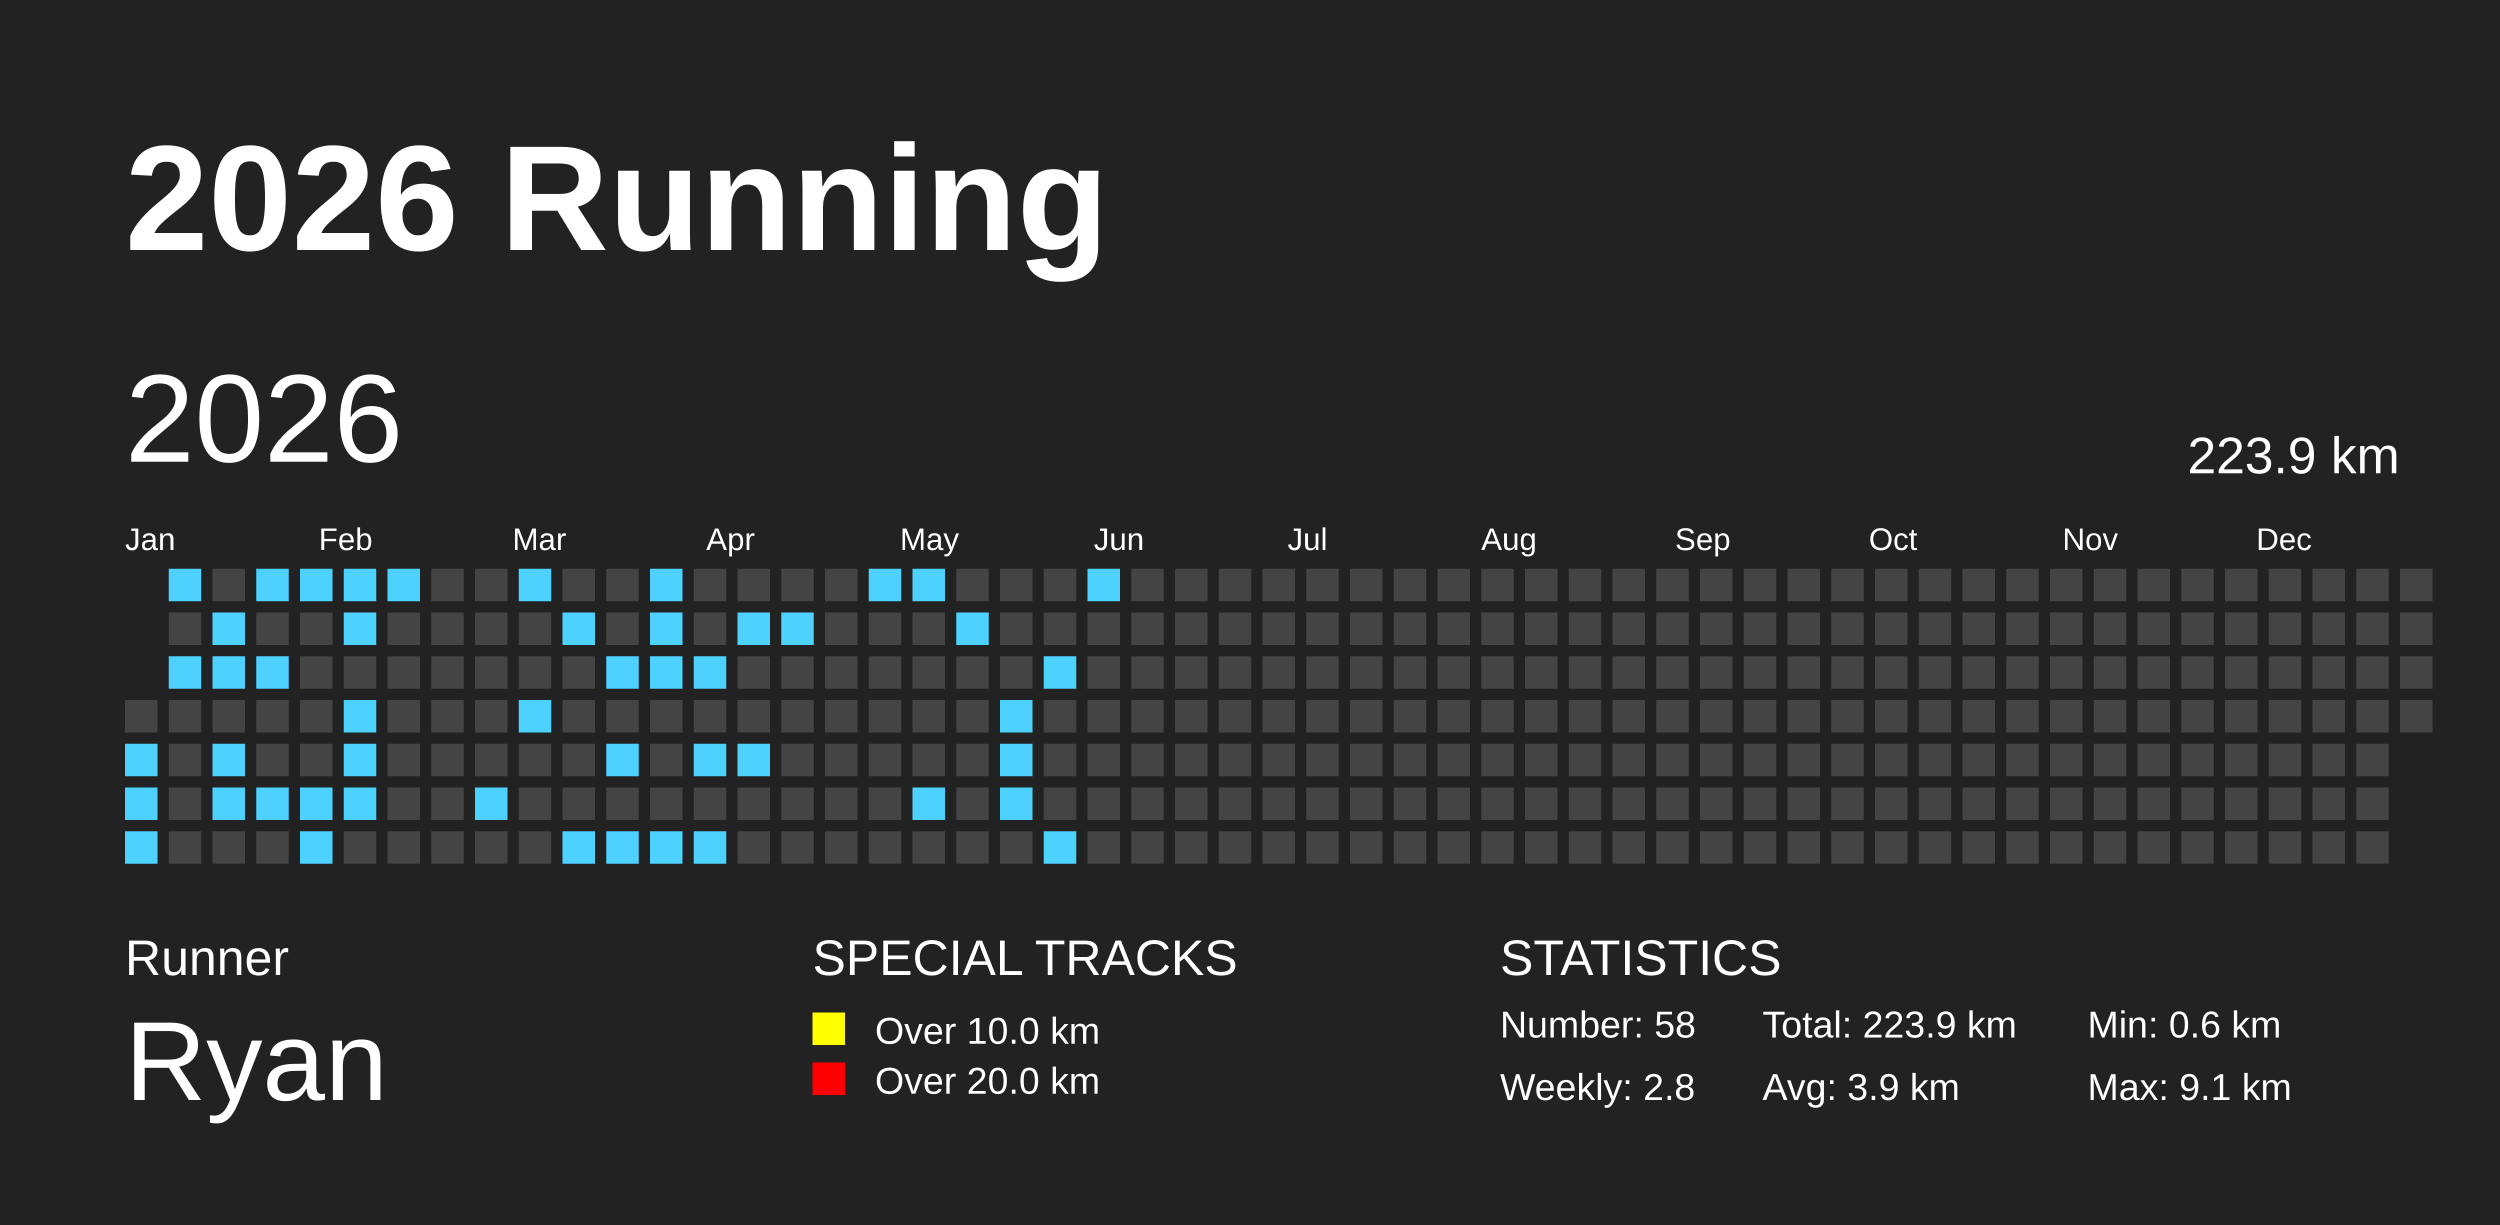
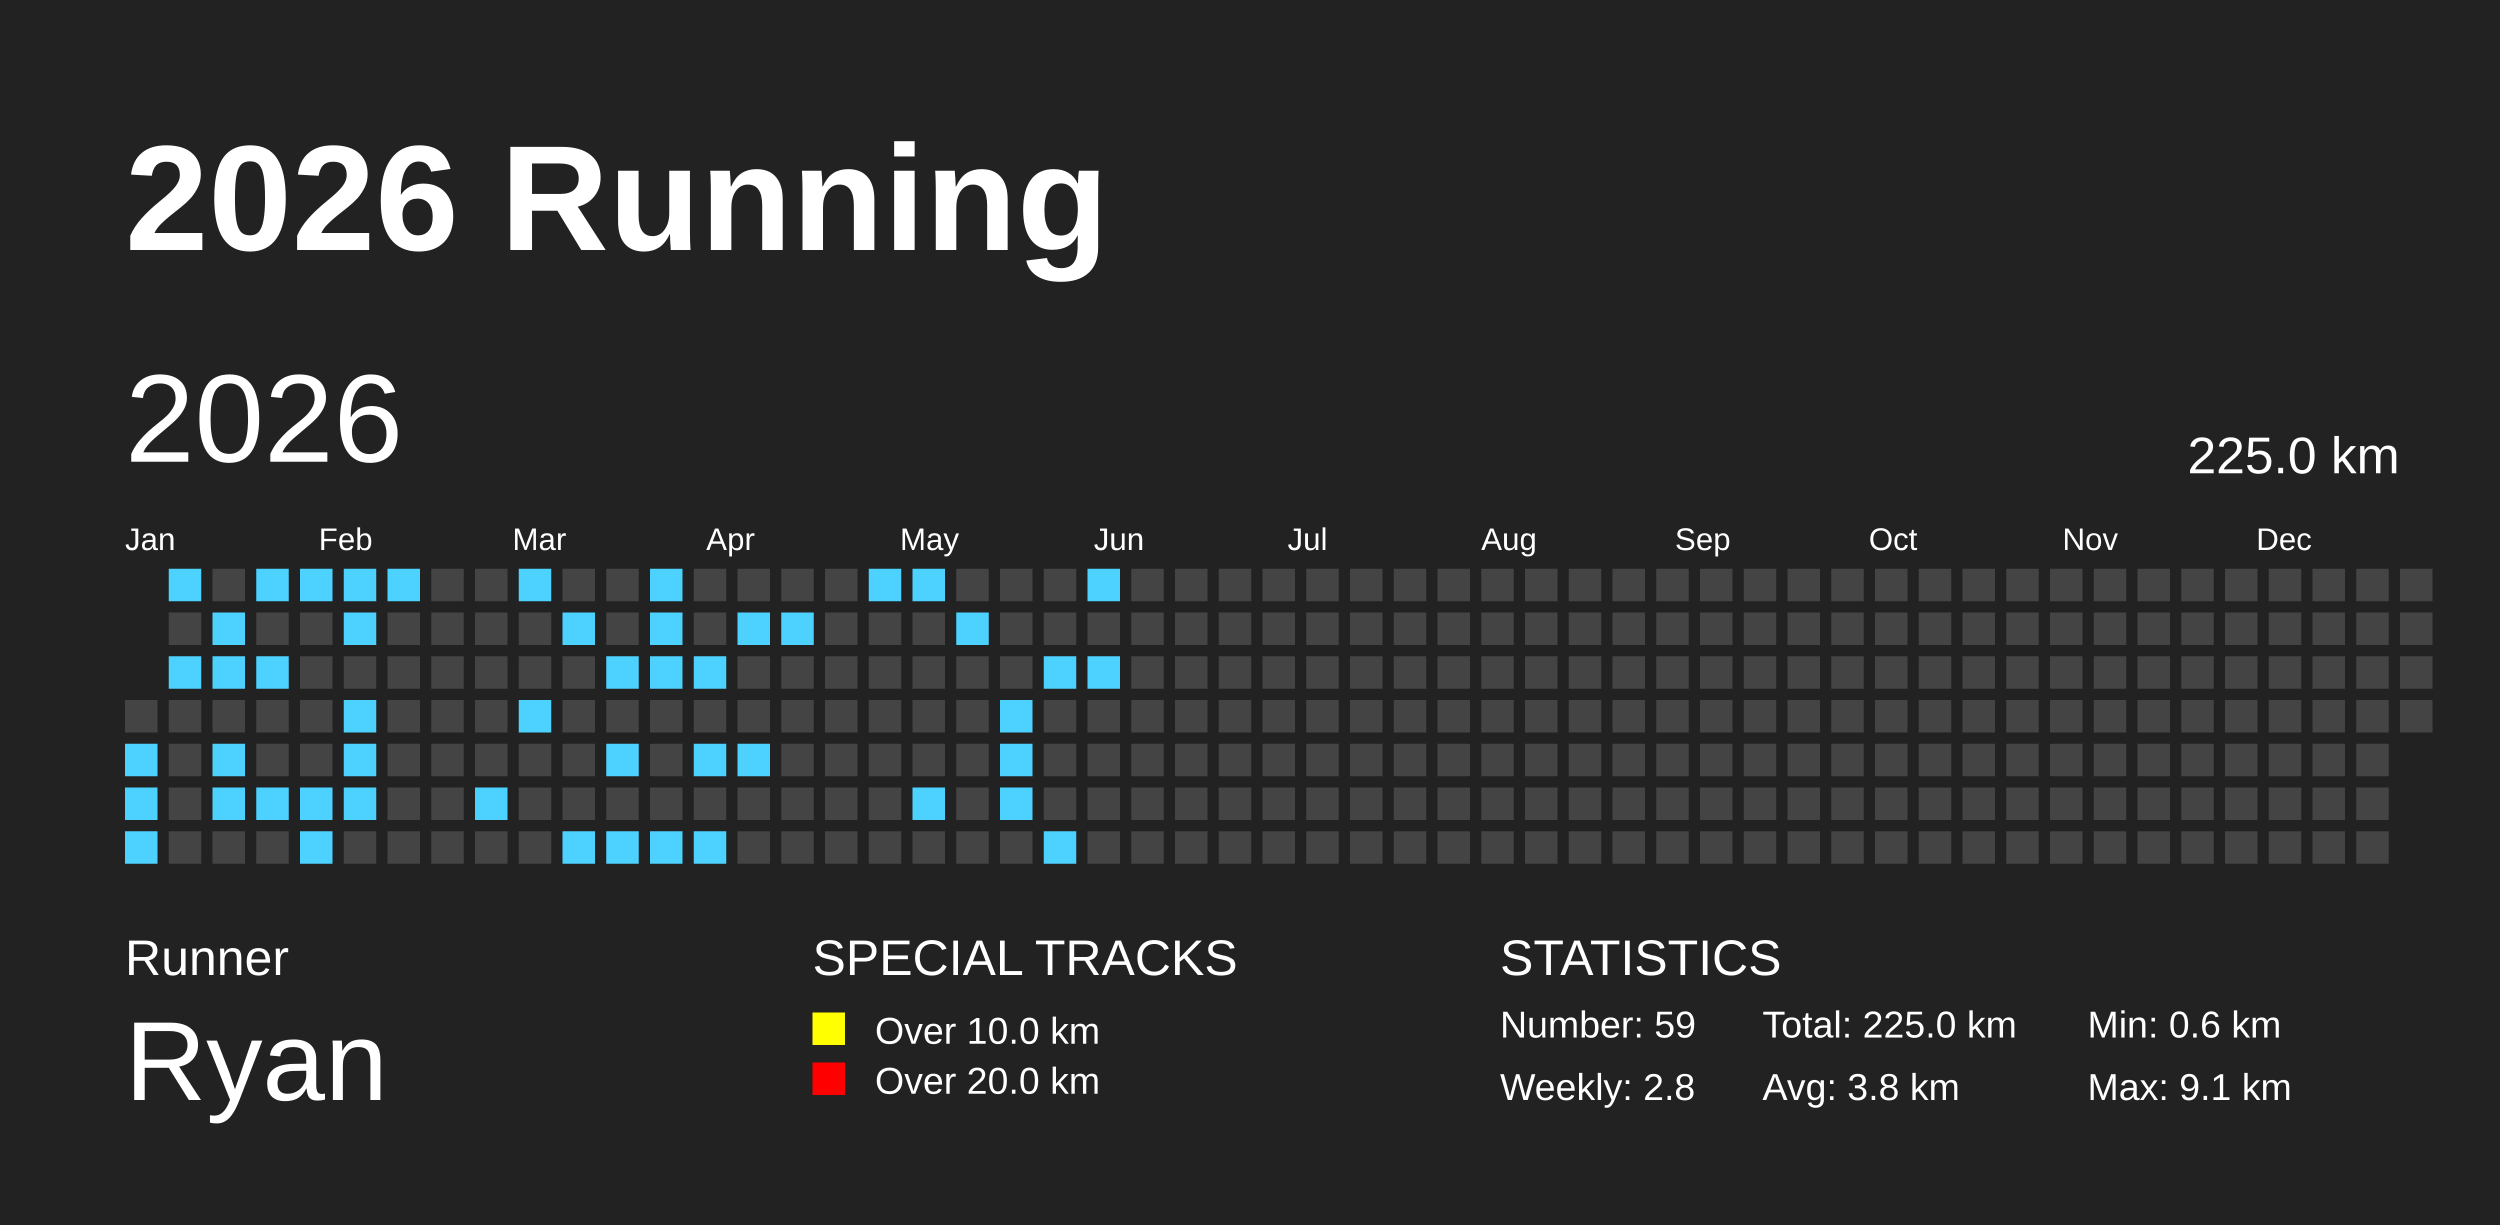
<svg xmlns="http://www.w3.org/2000/svg" baseProfile="full" height="98mm" version="1.1" viewBox="0,0,200,98" width="200mm">
  <defs />
  <rect fill="#222222" height="98" width="200" x="0" y="0" />
  <text fill="#FFFFFF" style="font-size:12px; font-family:Arial; font-weight:bold;" x="10" y="20">2026 Running</text>
  <text fill="#FFFFFF" style="font-size:4px; font-family:Arial" x="10" y="78">Runner</text>
  <text fill="#FFFFFF" style="font-size:9px; font-family:Arial" x="10" y="88">Ryan</text>
  <text fill="#FFFFFF" style="font-size:4px; font-family:Arial" x="65" y="78">SPECIAL TRACKS</text>
  <rect fill="yellow" height="2.6" width="2.6" x="65" y="81" />
  <text fill="#FFFFFF" style="font-size:3px; font-family:Arial" x="70" y="83.5">Over 10.0 km</text>
  <rect fill="red" height="2.6" width="2.6" x="65" y="85" />
  <text fill="#FFFFFF" style="font-size:3px; font-family:Arial" x="70" y="87.5">Over 20.0 km</text>
  <text fill="#FFFFFF" style="font-size:4px; font-family:Arial" x="120" y="78">STATISTICS</text>
-   <text fill="#FFFFFF" style="font-size:3px; font-family:Arial" x="120" y="83">Number: 58</text>
+   <text fill="#FFFFFF" style="font-size:3px; font-family:Arial" x="120" y="83">Number: 59</text>
  <text fill="#FFFFFF" style="font-size:3px; font-family:Arial" x="120" y="88">Weekly: 2.8</text>
-   <text fill="#FFFFFF" style="font-size:3px; font-family:Arial" x="141" y="83">Total: 223.9 km</text>
-   <text fill="#FFFFFF" style="font-size:3px; font-family:Arial" x="141" y="88">Avg: 3.9 km</text>
+   <text fill="#FFFFFF" style="font-size:3px; font-family:Arial" x="141" y="83">Total: 225.0 km</text>
+   <text fill="#FFFFFF" style="font-size:3px; font-family:Arial" x="141" y="88">Avg: 3.8 km</text>
  <text fill="#FFFFFF" style="font-size:3px; font-family:Arial" x="167" y="83">Min: 0.6 km</text>
  <text fill="#FFFFFF" style="font-size:3px; font-family:Arial" x="167" y="88">Max: 9.1 km</text>
  <text dominant-baseline="hanging" fill="#FFFFFF" style="font-size:10.0px; font-family:Arial;" x="10" y="30">2026</text>
-   <text dominant-baseline="hanging" fill="#FFFFFF" style="font-size:4.125px; font-family:Arial;" x="175" y="35">223.9 km</text>
+   <text dominant-baseline="hanging" fill="#FFFFFF" style="font-size:4.125px; font-family:Arial;" x="175" y="35">225.0 km</text>
  <text fill="#FFFFFF" style="font-size:2.5px; font-family:Arial" x="10.0" y="44">Jan</text>
  <text fill="#FFFFFF" style="font-size:2.5px; font-family:Arial" x="25.5" y="44">Feb</text>
  <text fill="#FFFFFF" style="font-size:2.5px; font-family:Arial" x="41.0" y="44">Mar</text>
  <text fill="#FFFFFF" style="font-size:2.5px; font-family:Arial" x="56.5" y="44">Apr</text>
  <text fill="#FFFFFF" style="font-size:2.5px; font-family:Arial" x="72.0" y="44">May</text>
  <text fill="#FFFFFF" style="font-size:2.5px; font-family:Arial" x="87.5" y="44">Jun</text>
  <text fill="#FFFFFF" style="font-size:2.5px; font-family:Arial" x="103.0" y="44">Jul</text>
  <text fill="#FFFFFF" style="font-size:2.5px; font-family:Arial" x="118.5" y="44">Aug</text>
  <text fill="#FFFFFF" style="font-size:2.5px; font-family:Arial" x="134.0" y="44">Sep</text>
  <text fill="#FFFFFF" style="font-size:2.5px; font-family:Arial" x="149.5" y="44">Oct</text>
  <text fill="#FFFFFF" style="font-size:2.5px; font-family:Arial" x="165.0" y="44">Nov</text>
  <text fill="#FFFFFF" style="font-size:2.5px; font-family:Arial" x="180.5" y="44">Dec</text>
  <rect fill="#444444" height="2.6" width="2.6" x="10.0" y="56.0" />
  <rect fill="#4DD2FF" height="2.6" width="2.6" x="10.0" y="59.5" />
  <rect fill="#4DD2FF" height="2.6" width="2.6" x="10.0" y="63.0" />
  <rect fill="#4DD2FF" height="2.6" width="2.6" x="10.0" y="66.5" />
  <rect fill="#4DD2FF" height="2.6" width="2.6" x="13.5" y="45.5" />
  <rect fill="#444444" height="2.6" width="2.6" x="13.5" y="49.0" />
  <rect fill="#4DD2FF" height="2.6" width="2.6" x="13.5" y="52.5" />
  <rect fill="#444444" height="2.6" width="2.6" x="13.5" y="56.0" />
  <rect fill="#444444" height="2.6" width="2.6" x="13.5" y="59.5" />
  <rect fill="#444444" height="2.6" width="2.6" x="13.5" y="63.0" />
  <rect fill="#444444" height="2.6" width="2.6" x="13.5" y="66.5" />
  <rect fill="#444444" height="2.6" width="2.6" x="17.0" y="45.5" />
  <rect fill="#4DD2FF" height="2.6" width="2.6" x="17.0" y="49.0" />
  <rect fill="#4DD2FF" height="2.6" width="2.6" x="17.0" y="52.5" />
  <rect fill="#444444" height="2.6" width="2.6" x="17.0" y="56.0" />
  <rect fill="#4DD2FF" height="2.6" width="2.6" x="17.0" y="59.5" />
  <rect fill="#4DD2FF" height="2.6" width="2.6" x="17.0" y="63.0" />
  <rect fill="#444444" height="2.6" width="2.6" x="17.0" y="66.5" />
  <rect fill="#4DD2FF" height="2.6" width="2.6" x="20.5" y="45.5" />
  <rect fill="#444444" height="2.6" width="2.6" x="20.5" y="49.0" />
  <rect fill="#4DD2FF" height="2.6" width="2.6" x="20.5" y="52.5" />
  <rect fill="#444444" height="2.6" width="2.6" x="20.5" y="56.0" />
  <rect fill="#444444" height="2.6" width="2.6" x="20.5" y="59.5" />
  <rect fill="#4DD2FF" height="2.6" width="2.6" x="20.5" y="63.0" />
  <rect fill="#444444" height="2.6" width="2.6" x="20.5" y="66.5" />
  <rect fill="#4DD2FF" height="2.6" width="2.6" x="24.0" y="45.5" />
  <rect fill="#444444" height="2.6" width="2.6" x="24.0" y="49.0" />
  <rect fill="#444444" height="2.6" width="2.6" x="24.0" y="52.5" />
  <rect fill="#444444" height="2.6" width="2.6" x="24.0" y="56.0" />
  <rect fill="#444444" height="2.6" width="2.6" x="24.0" y="59.5" />
  <rect fill="#4DD2FF" height="2.6" width="2.6" x="24.0" y="63.0" />
  <rect fill="#4DD2FF" height="2.6" width="2.6" x="24.0" y="66.5" />
  <rect fill="#4DD2FF" height="2.6" width="2.6" x="27.5" y="45.5" />
  <rect fill="#4DD2FF" height="2.6" width="2.6" x="27.5" y="49.0" />
  <rect fill="#444444" height="2.6" width="2.6" x="27.5" y="52.5" />
  <rect fill="#4DD2FF" height="2.6" width="2.6" x="27.5" y="56.0" />
  <rect fill="#4DD2FF" height="2.6" width="2.6" x="27.5" y="59.5" />
  <rect fill="#4DD2FF" height="2.6" width="2.6" x="27.5" y="63.0" />
  <rect fill="#444444" height="2.6" width="2.6" x="27.5" y="66.5" />
  <rect fill="#4DD2FF" height="2.6" width="2.6" x="31.0" y="45.5" />
  <rect fill="#444444" height="2.6" width="2.6" x="31.0" y="49.0" />
  <rect fill="#444444" height="2.6" width="2.6" x="31.0" y="52.5" />
  <rect fill="#444444" height="2.6" width="2.6" x="31.0" y="56.0" />
  <rect fill="#444444" height="2.6" width="2.6" x="31.0" y="59.5" />
  <rect fill="#444444" height="2.6" width="2.6" x="31.0" y="63.0" />
  <rect fill="#444444" height="2.6" width="2.6" x="31.0" y="66.5" />
  <rect fill="#444444" height="2.6" width="2.6" x="34.5" y="45.5" />
  <rect fill="#444444" height="2.6" width="2.6" x="34.5" y="49.0" />
  <rect fill="#444444" height="2.6" width="2.6" x="34.5" y="52.5" />
  <rect fill="#444444" height="2.6" width="2.6" x="34.5" y="56.0" />
  <rect fill="#444444" height="2.6" width="2.6" x="34.5" y="59.5" />
  <rect fill="#444444" height="2.6" width="2.6" x="34.5" y="63.0" />
  <rect fill="#444444" height="2.6" width="2.6" x="34.5" y="66.5" />
  <rect fill="#444444" height="2.6" width="2.6" x="38.0" y="45.5" />
  <rect fill="#444444" height="2.6" width="2.6" x="38.0" y="49.0" />
  <rect fill="#444444" height="2.6" width="2.6" x="38.0" y="52.5" />
  <rect fill="#444444" height="2.6" width="2.6" x="38.0" y="56.0" />
  <rect fill="#444444" height="2.6" width="2.6" x="38.0" y="59.5" />
  <rect fill="#4DD2FF" height="2.6" width="2.6" x="38.0" y="63.0" />
  <rect fill="#444444" height="2.6" width="2.6" x="38.0" y="66.5" />
  <rect fill="#4DD2FF" height="2.6" width="2.6" x="41.5" y="45.5" />
  <rect fill="#444444" height="2.6" width="2.6" x="41.5" y="49.0" />
  <rect fill="#444444" height="2.6" width="2.6" x="41.5" y="52.5" />
  <rect fill="#4DD2FF" height="2.6" width="2.6" x="41.5" y="56.0" />
  <rect fill="#444444" height="2.6" width="2.6" x="41.5" y="59.5" />
  <rect fill="#444444" height="2.6" width="2.6" x="41.5" y="63.0" />
  <rect fill="#444444" height="2.6" width="2.6" x="41.5" y="66.5" />
  <rect fill="#444444" height="2.6" width="2.6" x="45.0" y="45.5" />
  <rect fill="#4DD2FF" height="2.6" width="2.6" x="45.0" y="49.0" />
  <rect fill="#444444" height="2.6" width="2.6" x="45.0" y="52.5" />
  <rect fill="#444444" height="2.6" width="2.6" x="45.0" y="56.0" />
  <rect fill="#444444" height="2.6" width="2.6" x="45.0" y="59.5" />
  <rect fill="#444444" height="2.6" width="2.6" x="45.0" y="63.0" />
  <rect fill="#4DD2FF" height="2.6" width="2.6" x="45.0" y="66.5" />
  <rect fill="#444444" height="2.6" width="2.6" x="48.5" y="45.5" />
  <rect fill="#444444" height="2.6" width="2.6" x="48.5" y="49.0" />
  <rect fill="#4DD2FF" height="2.6" width="2.6" x="48.5" y="52.5" />
  <rect fill="#444444" height="2.6" width="2.6" x="48.5" y="56.0" />
  <rect fill="#4DD2FF" height="2.6" width="2.6" x="48.5" y="59.5" />
  <rect fill="#444444" height="2.6" width="2.6" x="48.5" y="63.0" />
  <rect fill="#4DD2FF" height="2.6" width="2.6" x="48.5" y="66.5" />
  <rect fill="#4DD2FF" height="2.6" width="2.6" x="52.0" y="45.5" />
  <rect fill="#4DD2FF" height="2.6" width="2.6" x="52.0" y="49.0" />
  <rect fill="#4DD2FF" height="2.6" width="2.6" x="52.0" y="52.5" />
  <rect fill="#444444" height="2.6" width="2.6" x="52.0" y="56.0" />
  <rect fill="#444444" height="2.6" width="2.6" x="52.0" y="59.5" />
  <rect fill="#444444" height="2.6" width="2.6" x="52.0" y="63.0" />
  <rect fill="#4DD2FF" height="2.6" width="2.6" x="52.0" y="66.5" />
  <rect fill="#444444" height="2.6" width="2.6" x="55.5" y="45.5" />
  <rect fill="#444444" height="2.6" width="2.6" x="55.5" y="49.0" />
  <rect fill="#4DD2FF" height="2.6" width="2.6" x="55.5" y="52.5" />
  <rect fill="#444444" height="2.6" width="2.6" x="55.5" y="56.0" />
  <rect fill="#4DD2FF" height="2.6" width="2.6" x="55.5" y="59.5" />
  <rect fill="#444444" height="2.6" width="2.6" x="55.5" y="63.0" />
  <rect fill="#4DD2FF" height="2.6" width="2.6" x="55.5" y="66.5" />
  <rect fill="#444444" height="2.6" width="2.6" x="59.0" y="45.5" />
  <rect fill="#4DD2FF" height="2.6" width="2.6" x="59.0" y="49.0" />
  <rect fill="#444444" height="2.6" width="2.6" x="59.0" y="52.5" />
  <rect fill="#444444" height="2.6" width="2.6" x="59.0" y="56.0" />
  <rect fill="#4DD2FF" height="2.6" width="2.6" x="59.0" y="59.5" />
  <rect fill="#444444" height="2.6" width="2.6" x="59.0" y="63.0" />
  <rect fill="#444444" height="2.6" width="2.6" x="59.0" y="66.5" />
  <rect fill="#444444" height="2.6" width="2.6" x="62.5" y="45.5" />
  <rect fill="#4DD2FF" height="2.6" width="2.6" x="62.5" y="49.0" />
  <rect fill="#444444" height="2.6" width="2.6" x="62.5" y="52.5" />
  <rect fill="#444444" height="2.6" width="2.6" x="62.5" y="56.0" />
  <rect fill="#444444" height="2.6" width="2.6" x="62.5" y="59.5" />
  <rect fill="#444444" height="2.6" width="2.6" x="62.5" y="63.0" />
  <rect fill="#444444" height="2.6" width="2.6" x="62.5" y="66.5" />
  <rect fill="#444444" height="2.6" width="2.6" x="66.0" y="45.5" />
  <rect fill="#444444" height="2.6" width="2.6" x="66.0" y="49.0" />
  <rect fill="#444444" height="2.6" width="2.6" x="66.0" y="52.5" />
  <rect fill="#444444" height="2.6" width="2.6" x="66.0" y="56.0" />
  <rect fill="#444444" height="2.6" width="2.6" x="66.0" y="59.5" />
  <rect fill="#444444" height="2.6" width="2.6" x="66.0" y="63.0" />
  <rect fill="#444444" height="2.6" width="2.6" x="66.0" y="66.5" />
  <rect fill="#4DD2FF" height="2.6" width="2.6" x="69.5" y="45.5" />
  <rect fill="#444444" height="2.6" width="2.6" x="69.5" y="49.0" />
  <rect fill="#444444" height="2.6" width="2.6" x="69.5" y="52.5" />
  <rect fill="#444444" height="2.6" width="2.6" x="69.5" y="56.0" />
  <rect fill="#444444" height="2.6" width="2.6" x="69.5" y="59.5" />
  <rect fill="#444444" height="2.6" width="2.6" x="69.5" y="63.0" />
  <rect fill="#444444" height="2.6" width="2.6" x="69.5" y="66.5" />
  <rect fill="#4DD2FF" height="2.6" width="2.6" x="73.0" y="45.5" />
  <rect fill="#444444" height="2.6" width="2.6" x="73.0" y="49.0" />
  <rect fill="#444444" height="2.6" width="2.6" x="73.0" y="52.5" />
  <rect fill="#444444" height="2.6" width="2.6" x="73.0" y="56.0" />
  <rect fill="#444444" height="2.6" width="2.6" x="73.0" y="59.5" />
  <rect fill="#4DD2FF" height="2.6" width="2.6" x="73.0" y="63.0" />
  <rect fill="#444444" height="2.6" width="2.6" x="73.0" y="66.5" />
  <rect fill="#444444" height="2.6" width="2.6" x="76.5" y="45.5" />
  <rect fill="#4DD2FF" height="2.6" width="2.6" x="76.5" y="49.0" />
  <rect fill="#444444" height="2.6" width="2.6" x="76.5" y="52.5" />
  <rect fill="#444444" height="2.6" width="2.6" x="76.5" y="56.0" />
  <rect fill="#444444" height="2.6" width="2.6" x="76.5" y="59.5" />
  <rect fill="#444444" height="2.6" width="2.6" x="76.5" y="63.0" />
  <rect fill="#444444" height="2.6" width="2.6" x="76.5" y="66.5" />
  <rect fill="#444444" height="2.6" width="2.6" x="80.0" y="45.5" />
  <rect fill="#444444" height="2.6" width="2.6" x="80.0" y="49.0" />
  <rect fill="#444444" height="2.6" width="2.6" x="80.0" y="52.5" />
  <rect fill="#4DD2FF" height="2.6" width="2.6" x="80.0" y="56.0" />
  <rect fill="#4DD2FF" height="2.6" width="2.6" x="80.0" y="59.5" />
  <rect fill="#4DD2FF" height="2.6" width="2.6" x="80.0" y="63.0" />
  <rect fill="#444444" height="2.6" width="2.6" x="80.0" y="66.5" />
  <rect fill="#444444" height="2.6" width="2.6" x="83.5" y="45.5" />
  <rect fill="#444444" height="2.6" width="2.6" x="83.5" y="49.0" />
  <rect fill="#4DD2FF" height="2.6" width="2.6" x="83.5" y="52.5" />
  <rect fill="#444444" height="2.6" width="2.6" x="83.5" y="56.0" />
  <rect fill="#444444" height="2.6" width="2.6" x="83.5" y="59.5" />
  <rect fill="#444444" height="2.6" width="2.6" x="83.5" y="63.0" />
  <rect fill="#4DD2FF" height="2.6" width="2.6" x="83.5" y="66.5" />
  <rect fill="#4DD2FF" height="2.6" width="2.6" x="87.0" y="45.5" />
  <rect fill="#444444" height="2.6" width="2.6" x="87.0" y="49.0" />
-   <rect fill="#444444" height="2.6" width="2.6" x="87.0" y="52.5" />
+   <rect fill="#4DD2FF" height="2.6" width="2.6" x="87.0" y="52.5" />
  <rect fill="#444444" height="2.6" width="2.6" x="87.0" y="56.0" />
  <rect fill="#444444" height="2.6" width="2.6" x="87.0" y="59.5" />
  <rect fill="#444444" height="2.6" width="2.6" x="87.0" y="63.0" />
  <rect fill="#444444" height="2.6" width="2.6" x="87.0" y="66.5" />
  <rect fill="#444444" height="2.6" width="2.6" x="90.5" y="45.5" />
  <rect fill="#444444" height="2.6" width="2.6" x="90.5" y="49.0" />
  <rect fill="#444444" height="2.6" width="2.6" x="90.5" y="52.5" />
  <rect fill="#444444" height="2.6" width="2.6" x="90.5" y="56.0" />
  <rect fill="#444444" height="2.6" width="2.6" x="90.5" y="59.5" />
  <rect fill="#444444" height="2.6" width="2.6" x="90.5" y="63.0" />
  <rect fill="#444444" height="2.6" width="2.6" x="90.5" y="66.5" />
  <rect fill="#444444" height="2.6" width="2.6" x="94.0" y="45.5" />
  <rect fill="#444444" height="2.6" width="2.6" x="94.0" y="49.0" />
  <rect fill="#444444" height="2.6" width="2.6" x="94.0" y="52.5" />
  <rect fill="#444444" height="2.6" width="2.6" x="94.0" y="56.0" />
  <rect fill="#444444" height="2.6" width="2.6" x="94.0" y="59.5" />
  <rect fill="#444444" height="2.6" width="2.6" x="94.0" y="63.0" />
  <rect fill="#444444" height="2.6" width="2.6" x="94.0" y="66.5" />
  <rect fill="#444444" height="2.6" width="2.6" x="97.5" y="45.5" />
  <rect fill="#444444" height="2.6" width="2.6" x="97.5" y="49.0" />
  <rect fill="#444444" height="2.6" width="2.6" x="97.5" y="52.5" />
  <rect fill="#444444" height="2.6" width="2.6" x="97.5" y="56.0" />
  <rect fill="#444444" height="2.6" width="2.6" x="97.5" y="59.5" />
  <rect fill="#444444" height="2.6" width="2.6" x="97.5" y="63.0" />
  <rect fill="#444444" height="2.6" width="2.6" x="97.5" y="66.5" />
  <rect fill="#444444" height="2.6" width="2.6" x="101.0" y="45.5" />
  <rect fill="#444444" height="2.6" width="2.6" x="101.0" y="49.0" />
  <rect fill="#444444" height="2.6" width="2.6" x="101.0" y="52.5" />
  <rect fill="#444444" height="2.6" width="2.6" x="101.0" y="56.0" />
  <rect fill="#444444" height="2.6" width="2.6" x="101.0" y="59.5" />
  <rect fill="#444444" height="2.6" width="2.6" x="101.0" y="63.0" />
  <rect fill="#444444" height="2.6" width="2.6" x="101.0" y="66.5" />
  <rect fill="#444444" height="2.6" width="2.6" x="104.5" y="45.5" />
  <rect fill="#444444" height="2.6" width="2.6" x="104.5" y="49.0" />
  <rect fill="#444444" height="2.6" width="2.6" x="104.5" y="52.5" />
  <rect fill="#444444" height="2.6" width="2.6" x="104.5" y="56.0" />
  <rect fill="#444444" height="2.6" width="2.6" x="104.5" y="59.5" />
  <rect fill="#444444" height="2.6" width="2.6" x="104.5" y="63.0" />
  <rect fill="#444444" height="2.6" width="2.6" x="104.5" y="66.5" />
  <rect fill="#444444" height="2.6" width="2.6" x="108.0" y="45.5" />
  <rect fill="#444444" height="2.6" width="2.6" x="108.0" y="49.0" />
  <rect fill="#444444" height="2.6" width="2.6" x="108.0" y="52.5" />
  <rect fill="#444444" height="2.6" width="2.6" x="108.0" y="56.0" />
  <rect fill="#444444" height="2.6" width="2.6" x="108.0" y="59.5" />
  <rect fill="#444444" height="2.6" width="2.6" x="108.0" y="63.0" />
  <rect fill="#444444" height="2.6" width="2.6" x="108.0" y="66.5" />
  <rect fill="#444444" height="2.6" width="2.6" x="111.5" y="45.5" />
  <rect fill="#444444" height="2.6" width="2.6" x="111.5" y="49.0" />
  <rect fill="#444444" height="2.6" width="2.6" x="111.5" y="52.5" />
  <rect fill="#444444" height="2.6" width="2.6" x="111.5" y="56.0" />
  <rect fill="#444444" height="2.6" width="2.6" x="111.5" y="59.5" />
  <rect fill="#444444" height="2.6" width="2.6" x="111.5" y="63.0" />
  <rect fill="#444444" height="2.6" width="2.6" x="111.5" y="66.5" />
  <rect fill="#444444" height="2.6" width="2.6" x="115.0" y="45.5" />
  <rect fill="#444444" height="2.6" width="2.6" x="115.0" y="49.0" />
  <rect fill="#444444" height="2.6" width="2.6" x="115.0" y="52.5" />
  <rect fill="#444444" height="2.6" width="2.6" x="115.0" y="56.0" />
  <rect fill="#444444" height="2.6" width="2.6" x="115.0" y="59.5" />
  <rect fill="#444444" height="2.6" width="2.6" x="115.0" y="63.0" />
  <rect fill="#444444" height="2.6" width="2.6" x="115.0" y="66.5" />
  <rect fill="#444444" height="2.6" width="2.6" x="118.5" y="45.5" />
  <rect fill="#444444" height="2.6" width="2.6" x="118.5" y="49.0" />
  <rect fill="#444444" height="2.6" width="2.6" x="118.5" y="52.5" />
  <rect fill="#444444" height="2.6" width="2.6" x="118.5" y="56.0" />
  <rect fill="#444444" height="2.6" width="2.6" x="118.5" y="59.5" />
  <rect fill="#444444" height="2.6" width="2.6" x="118.5" y="63.0" />
  <rect fill="#444444" height="2.6" width="2.6" x="118.5" y="66.5" />
  <rect fill="#444444" height="2.6" width="2.6" x="122.0" y="45.5" />
  <rect fill="#444444" height="2.6" width="2.6" x="122.0" y="49.0" />
  <rect fill="#444444" height="2.6" width="2.6" x="122.0" y="52.5" />
  <rect fill="#444444" height="2.6" width="2.6" x="122.0" y="56.0" />
  <rect fill="#444444" height="2.6" width="2.6" x="122.0" y="59.5" />
  <rect fill="#444444" height="2.6" width="2.6" x="122.0" y="63.0" />
  <rect fill="#444444" height="2.6" width="2.6" x="122.0" y="66.5" />
  <rect fill="#444444" height="2.6" width="2.6" x="125.5" y="45.5" />
  <rect fill="#444444" height="2.6" width="2.6" x="125.5" y="49.0" />
  <rect fill="#444444" height="2.6" width="2.6" x="125.5" y="52.5" />
  <rect fill="#444444" height="2.6" width="2.6" x="125.5" y="56.0" />
  <rect fill="#444444" height="2.6" width="2.6" x="125.5" y="59.5" />
  <rect fill="#444444" height="2.6" width="2.6" x="125.5" y="63.0" />
  <rect fill="#444444" height="2.6" width="2.6" x="125.5" y="66.5" />
  <rect fill="#444444" height="2.6" width="2.6" x="129.0" y="45.5" />
  <rect fill="#444444" height="2.6" width="2.6" x="129.0" y="49.0" />
  <rect fill="#444444" height="2.6" width="2.6" x="129.0" y="52.5" />
  <rect fill="#444444" height="2.6" width="2.6" x="129.0" y="56.0" />
  <rect fill="#444444" height="2.6" width="2.6" x="129.0" y="59.5" />
  <rect fill="#444444" height="2.6" width="2.6" x="129.0" y="63.0" />
  <rect fill="#444444" height="2.6" width="2.6" x="129.0" y="66.5" />
  <rect fill="#444444" height="2.6" width="2.6" x="132.5" y="45.5" />
  <rect fill="#444444" height="2.6" width="2.6" x="132.5" y="49.0" />
  <rect fill="#444444" height="2.6" width="2.6" x="132.5" y="52.5" />
  <rect fill="#444444" height="2.6" width="2.6" x="132.5" y="56.0" />
  <rect fill="#444444" height="2.6" width="2.6" x="132.5" y="59.5" />
  <rect fill="#444444" height="2.6" width="2.6" x="132.5" y="63.0" />
  <rect fill="#444444" height="2.6" width="2.6" x="132.5" y="66.5" />
  <rect fill="#444444" height="2.6" width="2.6" x="136.0" y="45.5" />
  <rect fill="#444444" height="2.6" width="2.6" x="136.0" y="49.0" />
  <rect fill="#444444" height="2.6" width="2.6" x="136.0" y="52.5" />
  <rect fill="#444444" height="2.6" width="2.6" x="136.0" y="56.0" />
  <rect fill="#444444" height="2.6" width="2.6" x="136.0" y="59.5" />
  <rect fill="#444444" height="2.6" width="2.6" x="136.0" y="63.0" />
  <rect fill="#444444" height="2.6" width="2.6" x="136.0" y="66.5" />
  <rect fill="#444444" height="2.6" width="2.6" x="139.5" y="45.5" />
  <rect fill="#444444" height="2.6" width="2.6" x="139.5" y="49.0" />
  <rect fill="#444444" height="2.6" width="2.6" x="139.5" y="52.5" />
  <rect fill="#444444" height="2.6" width="2.6" x="139.5" y="56.0" />
  <rect fill="#444444" height="2.6" width="2.6" x="139.5" y="59.5" />
  <rect fill="#444444" height="2.6" width="2.6" x="139.5" y="63.0" />
  <rect fill="#444444" height="2.6" width="2.6" x="139.5" y="66.5" />
  <rect fill="#444444" height="2.6" width="2.6" x="143.0" y="45.5" />
  <rect fill="#444444" height="2.6" width="2.6" x="143.0" y="49.0" />
  <rect fill="#444444" height="2.6" width="2.6" x="143.0" y="52.5" />
  <rect fill="#444444" height="2.6" width="2.6" x="143.0" y="56.0" />
  <rect fill="#444444" height="2.6" width="2.6" x="143.0" y="59.5" />
  <rect fill="#444444" height="2.6" width="2.6" x="143.0" y="63.0" />
  <rect fill="#444444" height="2.6" width="2.6" x="143.0" y="66.5" />
  <rect fill="#444444" height="2.6" width="2.6" x="146.5" y="45.5" />
  <rect fill="#444444" height="2.6" width="2.6" x="146.5" y="49.0" />
  <rect fill="#444444" height="2.6" width="2.6" x="146.5" y="52.5" />
  <rect fill="#444444" height="2.6" width="2.6" x="146.5" y="56.0" />
  <rect fill="#444444" height="2.6" width="2.6" x="146.5" y="59.5" />
  <rect fill="#444444" height="2.6" width="2.6" x="146.5" y="63.0" />
  <rect fill="#444444" height="2.6" width="2.6" x="146.5" y="66.5" />
  <rect fill="#444444" height="2.6" width="2.6" x="150.0" y="45.5" />
  <rect fill="#444444" height="2.6" width="2.6" x="150.0" y="49.0" />
  <rect fill="#444444" height="2.6" width="2.6" x="150.0" y="52.5" />
  <rect fill="#444444" height="2.6" width="2.6" x="150.0" y="56.0" />
  <rect fill="#444444" height="2.6" width="2.6" x="150.0" y="59.5" />
  <rect fill="#444444" height="2.6" width="2.6" x="150.0" y="63.0" />
  <rect fill="#444444" height="2.6" width="2.6" x="150.0" y="66.5" />
  <rect fill="#444444" height="2.6" width="2.6" x="153.5" y="45.5" />
  <rect fill="#444444" height="2.6" width="2.6" x="153.5" y="49.0" />
  <rect fill="#444444" height="2.6" width="2.6" x="153.5" y="52.5" />
  <rect fill="#444444" height="2.6" width="2.6" x="153.5" y="56.0" />
  <rect fill="#444444" height="2.6" width="2.6" x="153.5" y="59.5" />
  <rect fill="#444444" height="2.6" width="2.6" x="153.5" y="63.0" />
  <rect fill="#444444" height="2.6" width="2.6" x="153.5" y="66.5" />
  <rect fill="#444444" height="2.6" width="2.6" x="157.0" y="45.5" />
  <rect fill="#444444" height="2.6" width="2.6" x="157.0" y="49.0" />
  <rect fill="#444444" height="2.6" width="2.6" x="157.0" y="52.5" />
  <rect fill="#444444" height="2.6" width="2.6" x="157.0" y="56.0" />
  <rect fill="#444444" height="2.6" width="2.6" x="157.0" y="59.5" />
  <rect fill="#444444" height="2.6" width="2.6" x="157.0" y="63.0" />
  <rect fill="#444444" height="2.6" width="2.6" x="157.0" y="66.5" />
  <rect fill="#444444" height="2.6" width="2.6" x="160.5" y="45.5" />
  <rect fill="#444444" height="2.6" width="2.6" x="160.5" y="49.0" />
  <rect fill="#444444" height="2.6" width="2.6" x="160.5" y="52.5" />
  <rect fill="#444444" height="2.6" width="2.6" x="160.5" y="56.0" />
  <rect fill="#444444" height="2.6" width="2.6" x="160.5" y="59.5" />
  <rect fill="#444444" height="2.6" width="2.6" x="160.5" y="63.0" />
  <rect fill="#444444" height="2.6" width="2.6" x="160.5" y="66.5" />
  <rect fill="#444444" height="2.6" width="2.6" x="164.0" y="45.5" />
  <rect fill="#444444" height="2.6" width="2.6" x="164.0" y="49.0" />
  <rect fill="#444444" height="2.6" width="2.6" x="164.0" y="52.5" />
  <rect fill="#444444" height="2.6" width="2.6" x="164.0" y="56.0" />
  <rect fill="#444444" height="2.6" width="2.6" x="164.0" y="59.5" />
  <rect fill="#444444" height="2.6" width="2.6" x="164.0" y="63.0" />
  <rect fill="#444444" height="2.6" width="2.6" x="164.0" y="66.5" />
  <rect fill="#444444" height="2.6" width="2.6" x="167.5" y="45.5" />
  <rect fill="#444444" height="2.6" width="2.6" x="167.5" y="49.0" />
  <rect fill="#444444" height="2.6" width="2.6" x="167.5" y="52.5" />
  <rect fill="#444444" height="2.6" width="2.6" x="167.5" y="56.0" />
  <rect fill="#444444" height="2.6" width="2.6" x="167.5" y="59.5" />
  <rect fill="#444444" height="2.6" width="2.6" x="167.5" y="63.0" />
  <rect fill="#444444" height="2.6" width="2.6" x="167.5" y="66.5" />
  <rect fill="#444444" height="2.6" width="2.6" x="171.0" y="45.5" />
  <rect fill="#444444" height="2.6" width="2.6" x="171.0" y="49.0" />
  <rect fill="#444444" height="2.6" width="2.6" x="171.0" y="52.5" />
  <rect fill="#444444" height="2.6" width="2.6" x="171.0" y="56.0" />
  <rect fill="#444444" height="2.6" width="2.6" x="171.0" y="59.5" />
  <rect fill="#444444" height="2.6" width="2.6" x="171.0" y="63.0" />
  <rect fill="#444444" height="2.6" width="2.6" x="171.0" y="66.5" />
  <rect fill="#444444" height="2.6" width="2.6" x="174.5" y="45.5" />
  <rect fill="#444444" height="2.6" width="2.6" x="174.5" y="49.0" />
  <rect fill="#444444" height="2.6" width="2.6" x="174.5" y="52.5" />
  <rect fill="#444444" height="2.6" width="2.6" x="174.5" y="56.0" />
  <rect fill="#444444" height="2.6" width="2.6" x="174.5" y="59.5" />
  <rect fill="#444444" height="2.6" width="2.6" x="174.5" y="63.0" />
  <rect fill="#444444" height="2.6" width="2.6" x="174.5" y="66.5" />
  <rect fill="#444444" height="2.6" width="2.6" x="178.0" y="45.5" />
  <rect fill="#444444" height="2.6" width="2.6" x="178.0" y="49.0" />
  <rect fill="#444444" height="2.6" width="2.6" x="178.0" y="52.5" />
  <rect fill="#444444" height="2.6" width="2.6" x="178.0" y="56.0" />
  <rect fill="#444444" height="2.6" width="2.6" x="178.0" y="59.5" />
  <rect fill="#444444" height="2.6" width="2.6" x="178.0" y="63.0" />
  <rect fill="#444444" height="2.6" width="2.6" x="178.0" y="66.5" />
  <rect fill="#444444" height="2.6" width="2.6" x="181.5" y="45.5" />
  <rect fill="#444444" height="2.6" width="2.6" x="181.5" y="49.0" />
  <rect fill="#444444" height="2.6" width="2.6" x="181.5" y="52.5" />
  <rect fill="#444444" height="2.6" width="2.6" x="181.5" y="56.0" />
  <rect fill="#444444" height="2.6" width="2.6" x="181.5" y="59.5" />
  <rect fill="#444444" height="2.6" width="2.6" x="181.5" y="63.0" />
  <rect fill="#444444" height="2.6" width="2.6" x="181.5" y="66.5" />
  <rect fill="#444444" height="2.6" width="2.6" x="185.0" y="45.5" />
  <rect fill="#444444" height="2.6" width="2.6" x="185.0" y="49.0" />
  <rect fill="#444444" height="2.6" width="2.6" x="185.0" y="52.5" />
  <rect fill="#444444" height="2.6" width="2.6" x="185.0" y="56.0" />
  <rect fill="#444444" height="2.6" width="2.6" x="185.0" y="59.5" />
  <rect fill="#444444" height="2.6" width="2.6" x="185.0" y="63.0" />
  <rect fill="#444444" height="2.6" width="2.6" x="185.0" y="66.5" />
  <rect fill="#444444" height="2.6" width="2.6" x="188.5" y="45.5" />
  <rect fill="#444444" height="2.6" width="2.6" x="188.5" y="49.0" />
  <rect fill="#444444" height="2.6" width="2.6" x="188.5" y="52.5" />
  <rect fill="#444444" height="2.6" width="2.6" x="188.5" y="56.0" />
  <rect fill="#444444" height="2.6" width="2.6" x="188.5" y="59.5" />
  <rect fill="#444444" height="2.6" width="2.6" x="188.5" y="63.0" />
  <rect fill="#444444" height="2.6" width="2.6" x="188.5" y="66.5" />
  <rect fill="#444444" height="2.6" width="2.6" x="192.0" y="45.5" />
  <rect fill="#444444" height="2.6" width="2.6" x="192.0" y="49.0" />
  <rect fill="#444444" height="2.6" width="2.6" x="192.0" y="52.5" />
  <rect fill="#444444" height="2.6" width="2.6" x="192.0" y="56.0" />
</svg>
